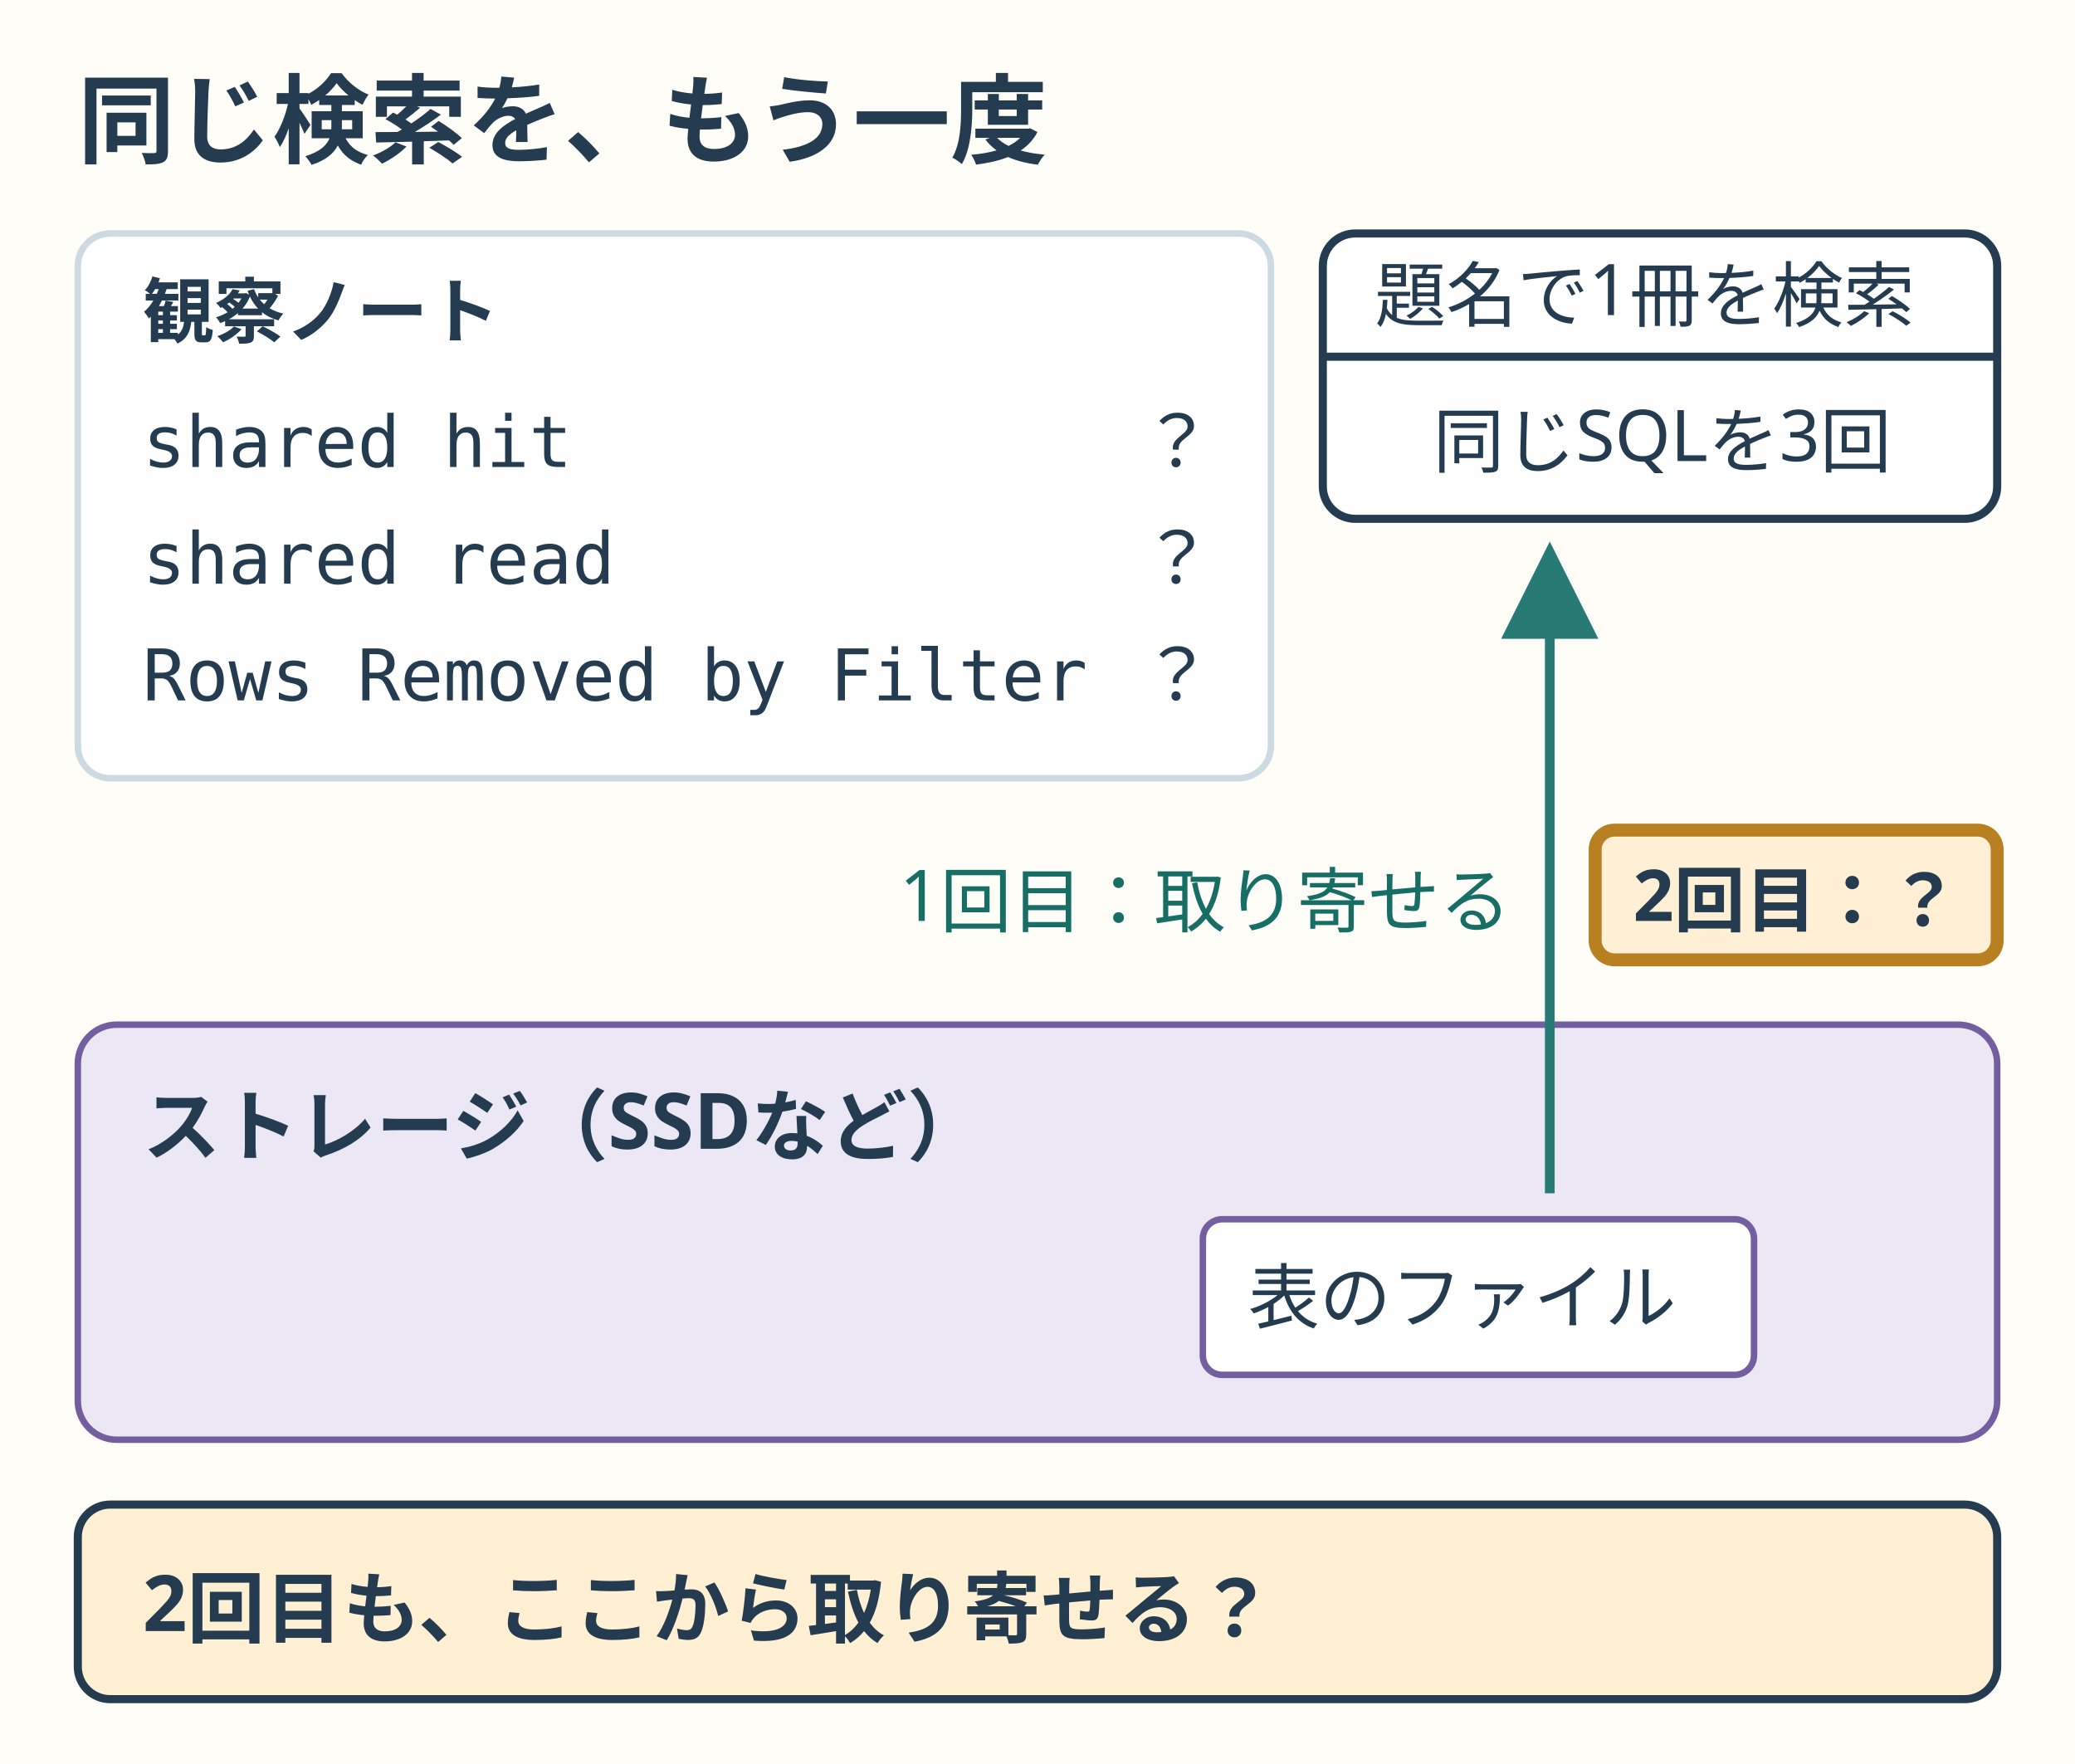
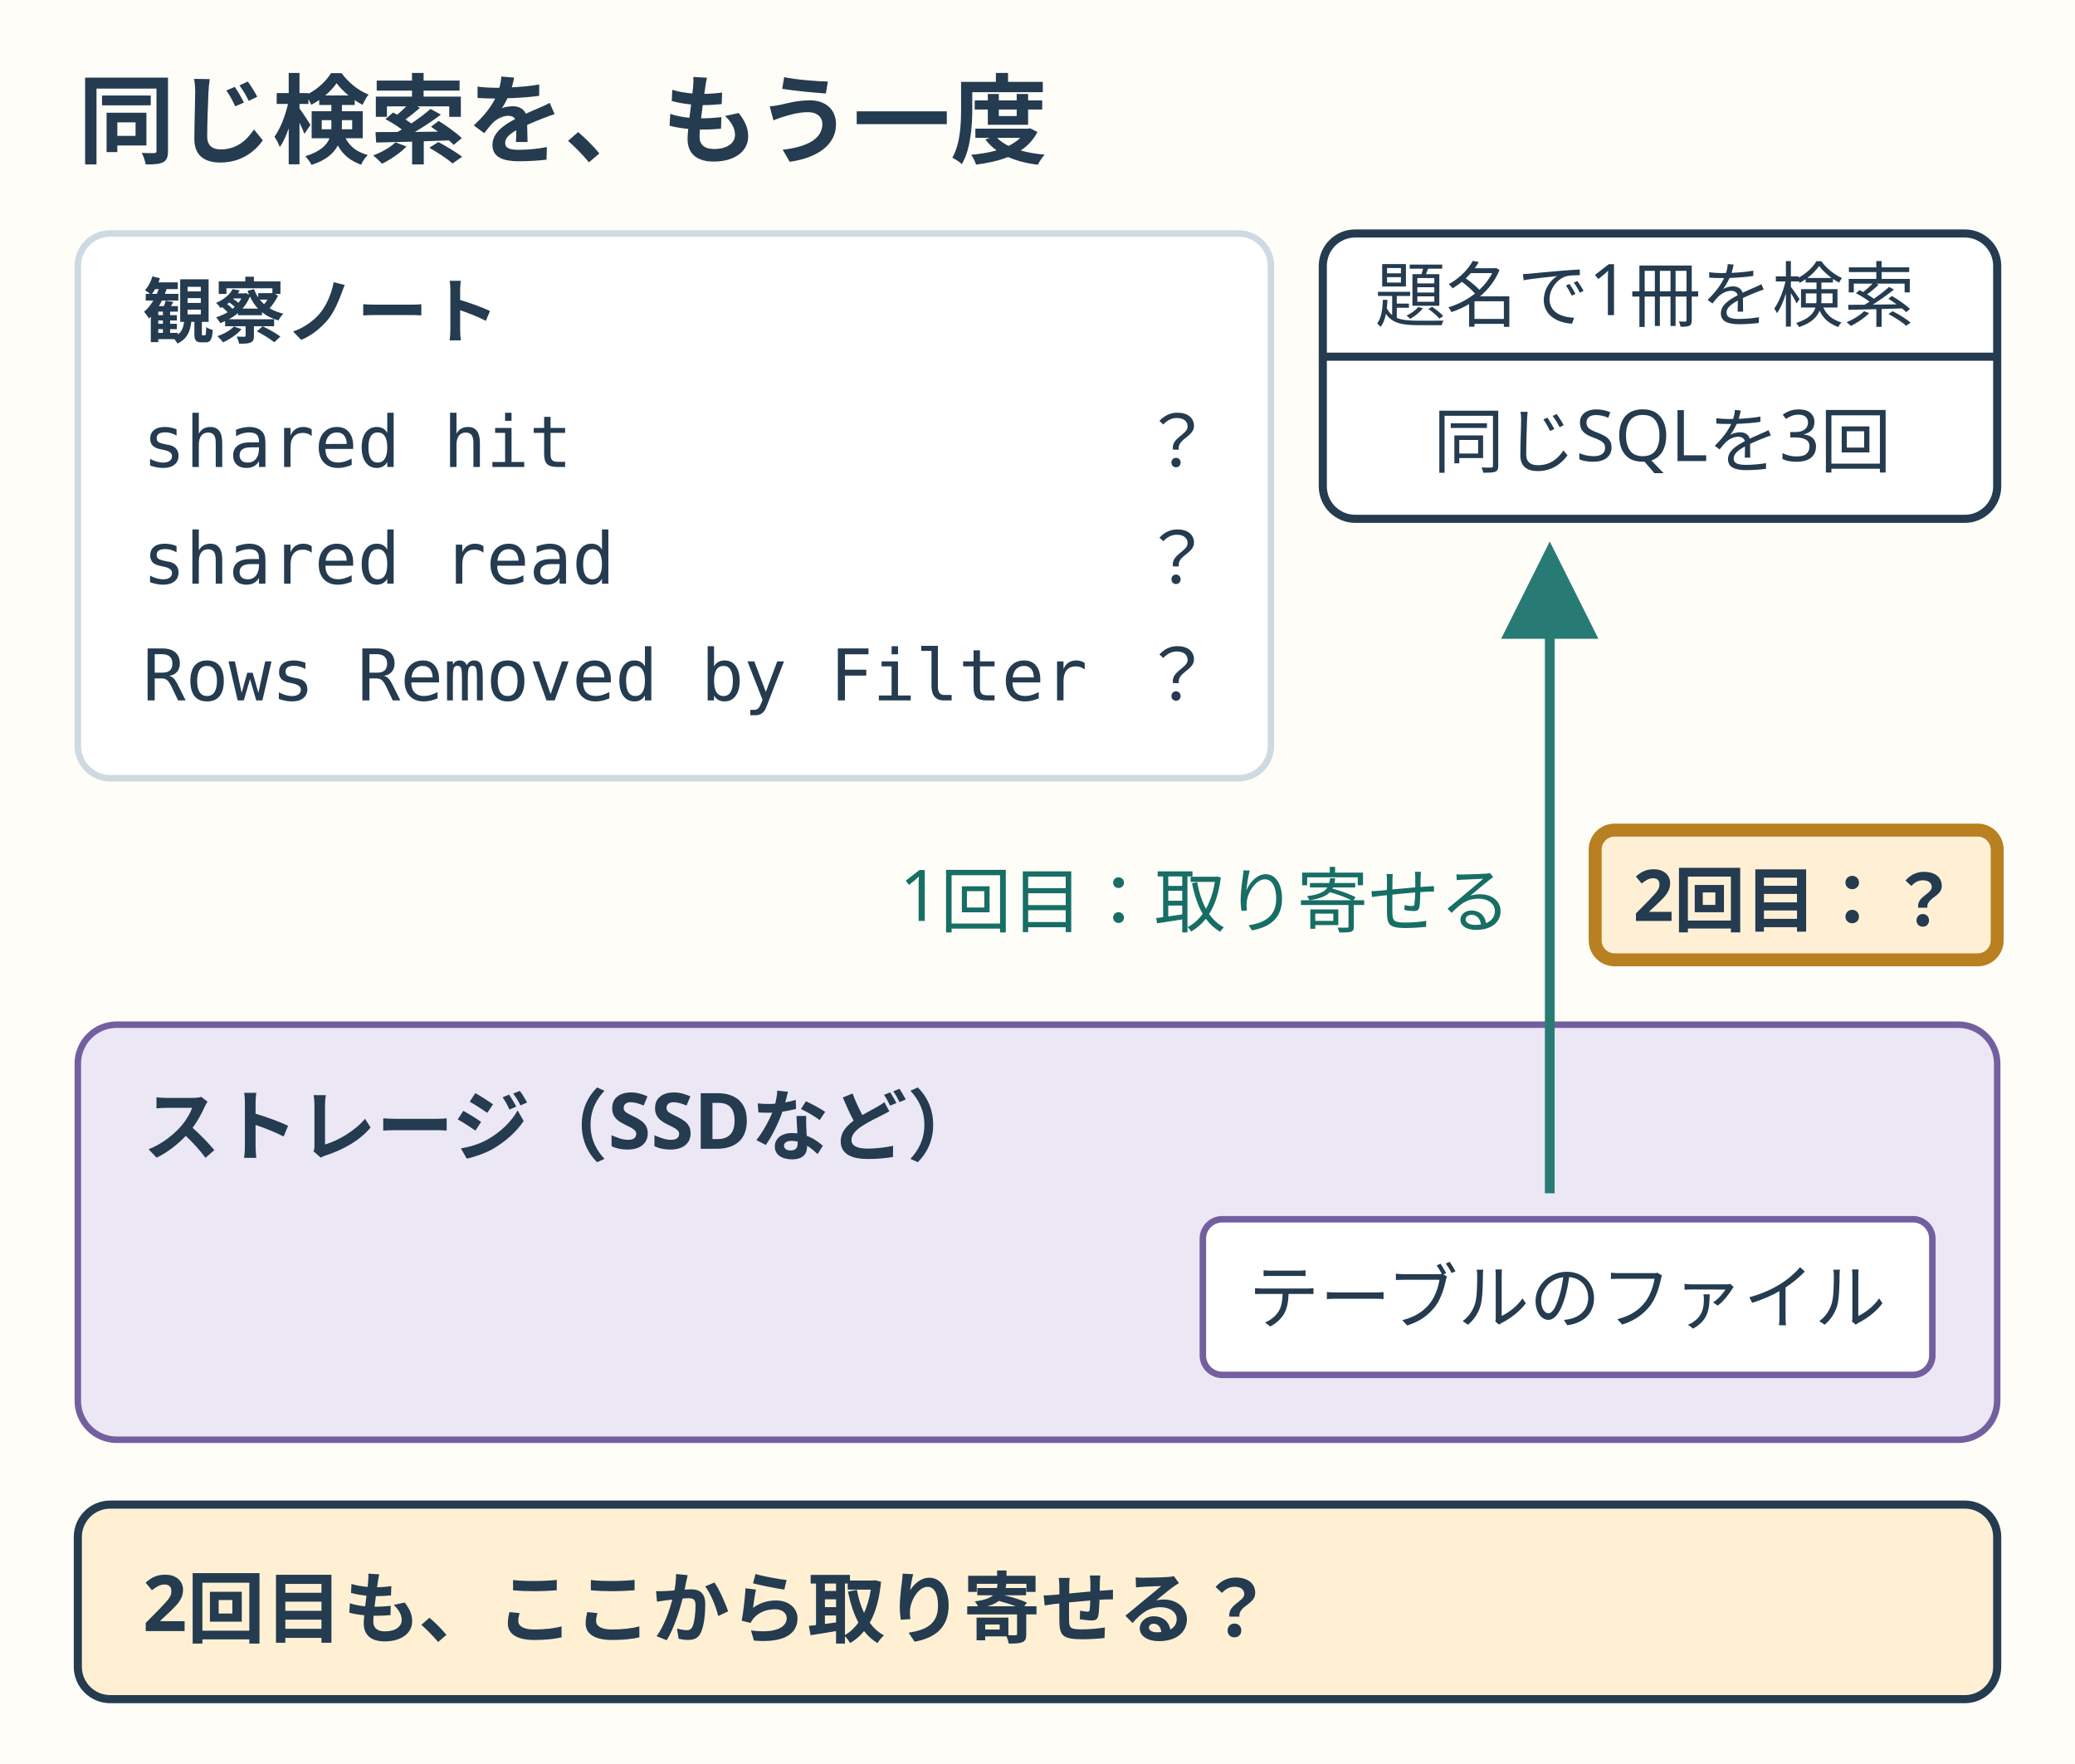
<svg xmlns="http://www.w3.org/2000/svg" width="640" height="544" viewBox="0 0 640 544" role="img" aria-labelledby="title">
  <defs>
    <marker id="flow" markerWidth="10" markerHeight="10" refX="9" refY="5" orient="auto">
      <path d="M0 0L10 5L0 10z" fill="#277b74" />
    </marker>
    <marker id="req" markerWidth="10" markerHeight="10" refX="9" refY="5" orient="auto">
      <path d="M0 0L10 5L0 10" fill="none" stroke="#945e11" stroke-width="2" />
    </marker>
    <marker id="ref" markerWidth="9" markerHeight="9" refX="8" refY="4.5" orient="auto">
      <path d="M0 0L9 4.5L0 9z" fill="#7d93a3" />
    </marker>
  </defs>
  <style>
text{font-family:"Hiragino Sans","Noto Sans JP",sans-serif;font-size:24px;fill:#243b50}
.h{font-size:30px;font-weight:700}.b{font-weight:700}.s{font-size:22px}.m{font-size:22px;fill:#566c7b}
.mono{font-family:ui-monospace,Menlo,monospace;font-size:22px}.tag{font-size:22px;font-weight:700;fill:#fff}
.teal{fill:#176e65}.brown{fill:#945e11}.real{fill:#176e65}
.panel{fill:#fff;stroke:#cedae1;stroke-width:2}.node{fill:#ecf2f8;stroke:#56738a;stroke-width:2}
.row{fill:#fff;stroke:#448b7c;stroke-width:2}.match{fill:#fff;stroke:#176e65;stroke-width:4}
.page{fill:#f7fbf9;stroke:#6d9f94;stroke-width:2}.ipage{fill:#f4f6f8;stroke:#6b7f8e;stroke-width:2}
.band{fill:#d5dde3;stroke:#92a7b5;stroke-width:2}.skip{fill:none;stroke:#b5c2cc;stroke-width:2;stroke-dasharray:6 5}
.hot{fill:#fff0d5;stroke:#b88020;stroke-width:4}.ghost{fill:#f5f7f9;stroke:#b5c2cc;stroke-width:2;stroke-dasharray:6 5}
.flow{fill:none;stroke:#277b74;stroke-width:3;marker-end:url(#flow)}.req{fill:none;stroke:#945e11;stroke-width:3;stroke-dasharray:8 6;marker-end:url(#req)}
.ref{fill:none;stroke:#7d93a3;stroke-width:2;marker-end:url(#ref)}.step{fill:#fff;stroke:#243b50;stroke-width:2.5}
.spine{fill:#e9f3f4;stroke:#243b50;stroke-width:1.5}
.work{fill:#fff;stroke:#56738a;stroke-width:2;stroke-dasharray:8 5}.val{fill:#dcefe8;stroke:#448b7c;stroke-width:2}.buffer{fill:#eaf6f1;stroke:#6d9f94;stroke-width:2}
.route{fill:#f4f6f8;stroke:#243b50;stroke-width:3}.leader{fill:none;stroke:#56738a;stroke-width:2}
.storage{fill:#ece7f5;stroke:#735f9f;stroke-width:2}.file{fill:#fff;stroke:#735f9f;stroke-width:2}
  .cmp{fill:#dfe5ea}
.swap{fill:#dcefe8;stroke:#243b50;stroke-width:4}
.big{font-size:56px;font-weight:700}
  </style>
  <rect width="640" height="544" fill="#fffdf7" />
  <text x="24" y="48" class="h">同じ検索を、もう一度</text>
  <g id="notebook">
    <rect x="24" y="72" width="368" height="168" rx="10" class="panel" />
    <text x="44" y="104" class="s b">観察ノート</text>
    <text x="44" y="144" class="mono">shared hit</text>
    <text x="352" y="144" class="s">？</text>
    <text x="44" y="180" class="mono">shared read</text>
    <text x="352" y="180" class="s">？</text>
    <text x="44" y="216" class="mono">Rows Removed by Filter</text>
    <text x="352" y="216" class="s">？</text>
  </g>
  <g id="screen">
    <rect x="408" y="72" width="208" height="88" rx="10" fill="#fff" stroke="#243b50" stroke-width="2.5" />
    <path d="M408 110 H616" fill="none" stroke="#243b50" stroke-width="2.5" />
    <text x="424" y="99" class="s">題名で1冊を検索</text>
    <text x="442" y="144" class="s">同じSQLを3回</text>
  </g>
  <g id="storage">
    <rect x="24" y="316" width="592" height="128" rx="12" class="storage" />
    <text x="44" y="356" class="b">ストレージ（SSDなど）</text>
-     <rect x="371" y="376" width="170" height="48" rx="6" class="file" />
-     <text x="385" y="408" class="s">表のファイル</text>
+     <rect x="371" y="376" width="225" height="48" rx="6" class="file" />
+     <text x="385" y="408" class="s">テーブルのファイル</text>
  </g>
  <g id="fetches">
    <text x="466" y="284" text-anchor="end" class="s teal">1回目：取り寄せる</text>
    <path d="M478 368 V170" class="flow" />
    <rect x="492" y="256" width="124" height="40" rx="6" class="hot" />
    <text x="554" y="284" text-anchor="middle" class="s b">2回目：？</text>
  </g>
  <rect x="24" y="464" width="592" height="60" rx="10" fill="#fff0d3" stroke="#243b50" stroke-width="2.5" />
  <text x="44" y="503" class="b">2回目も、ここから取り寄せる？</text>
</svg>
